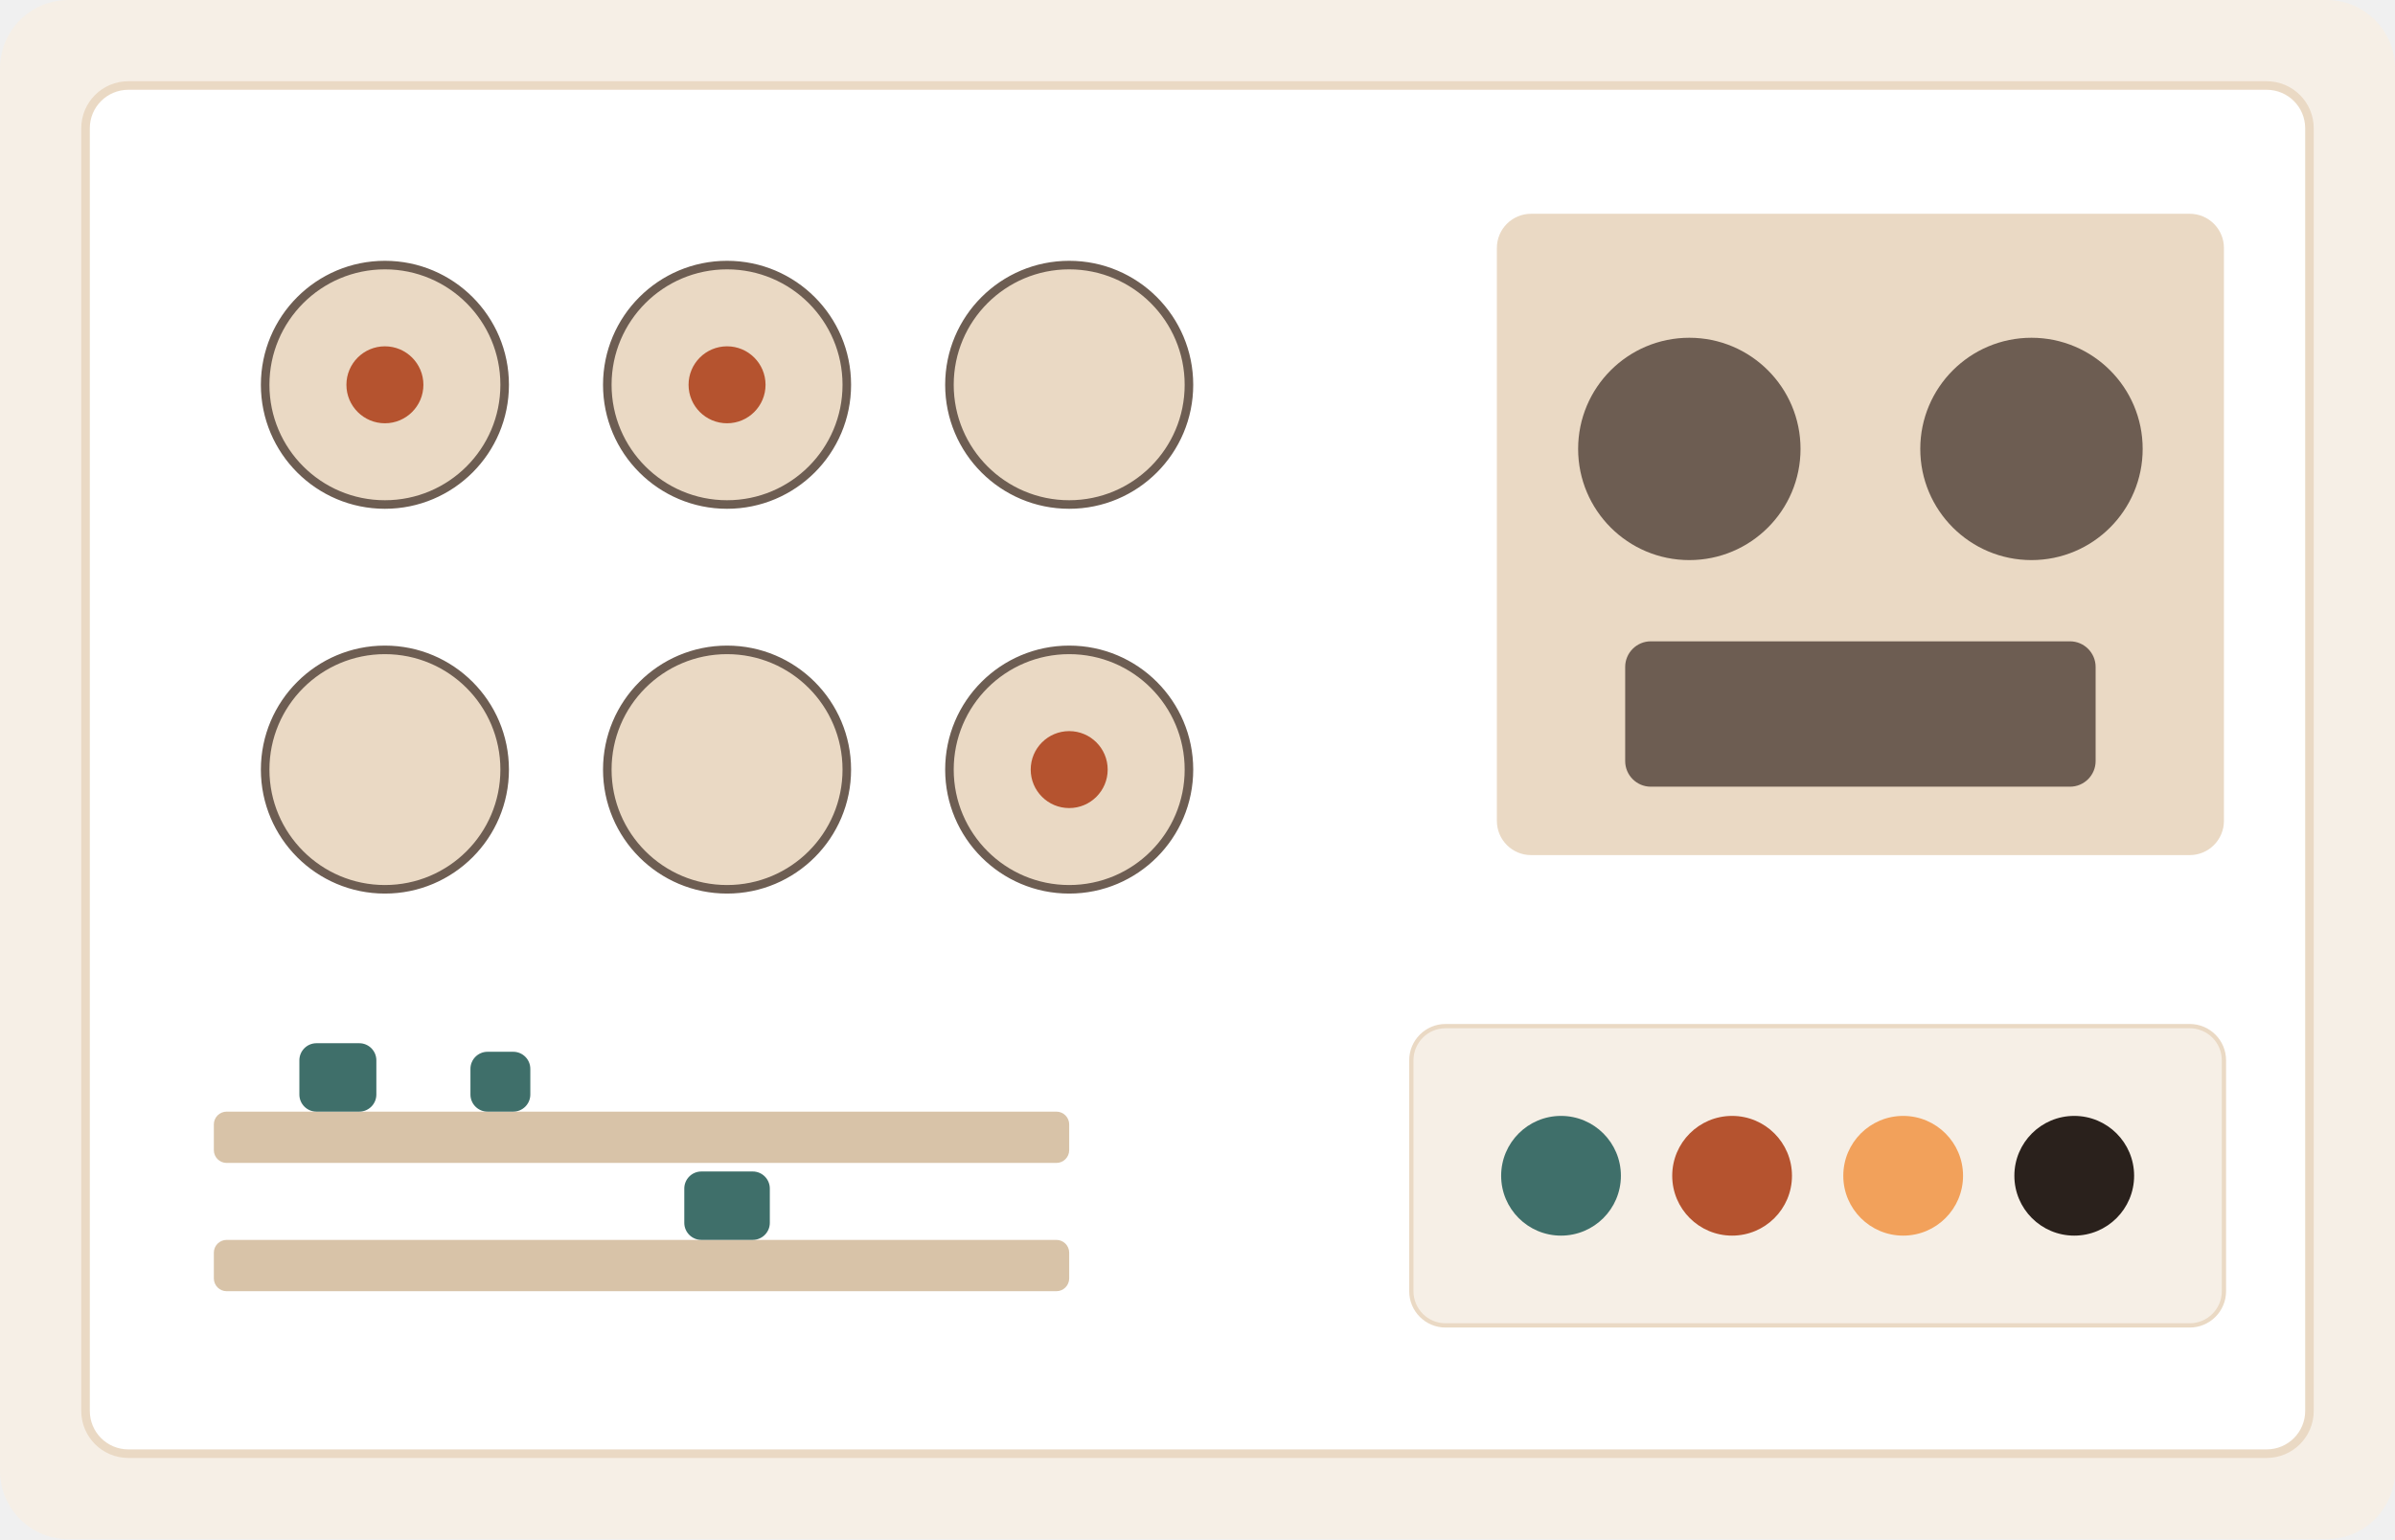
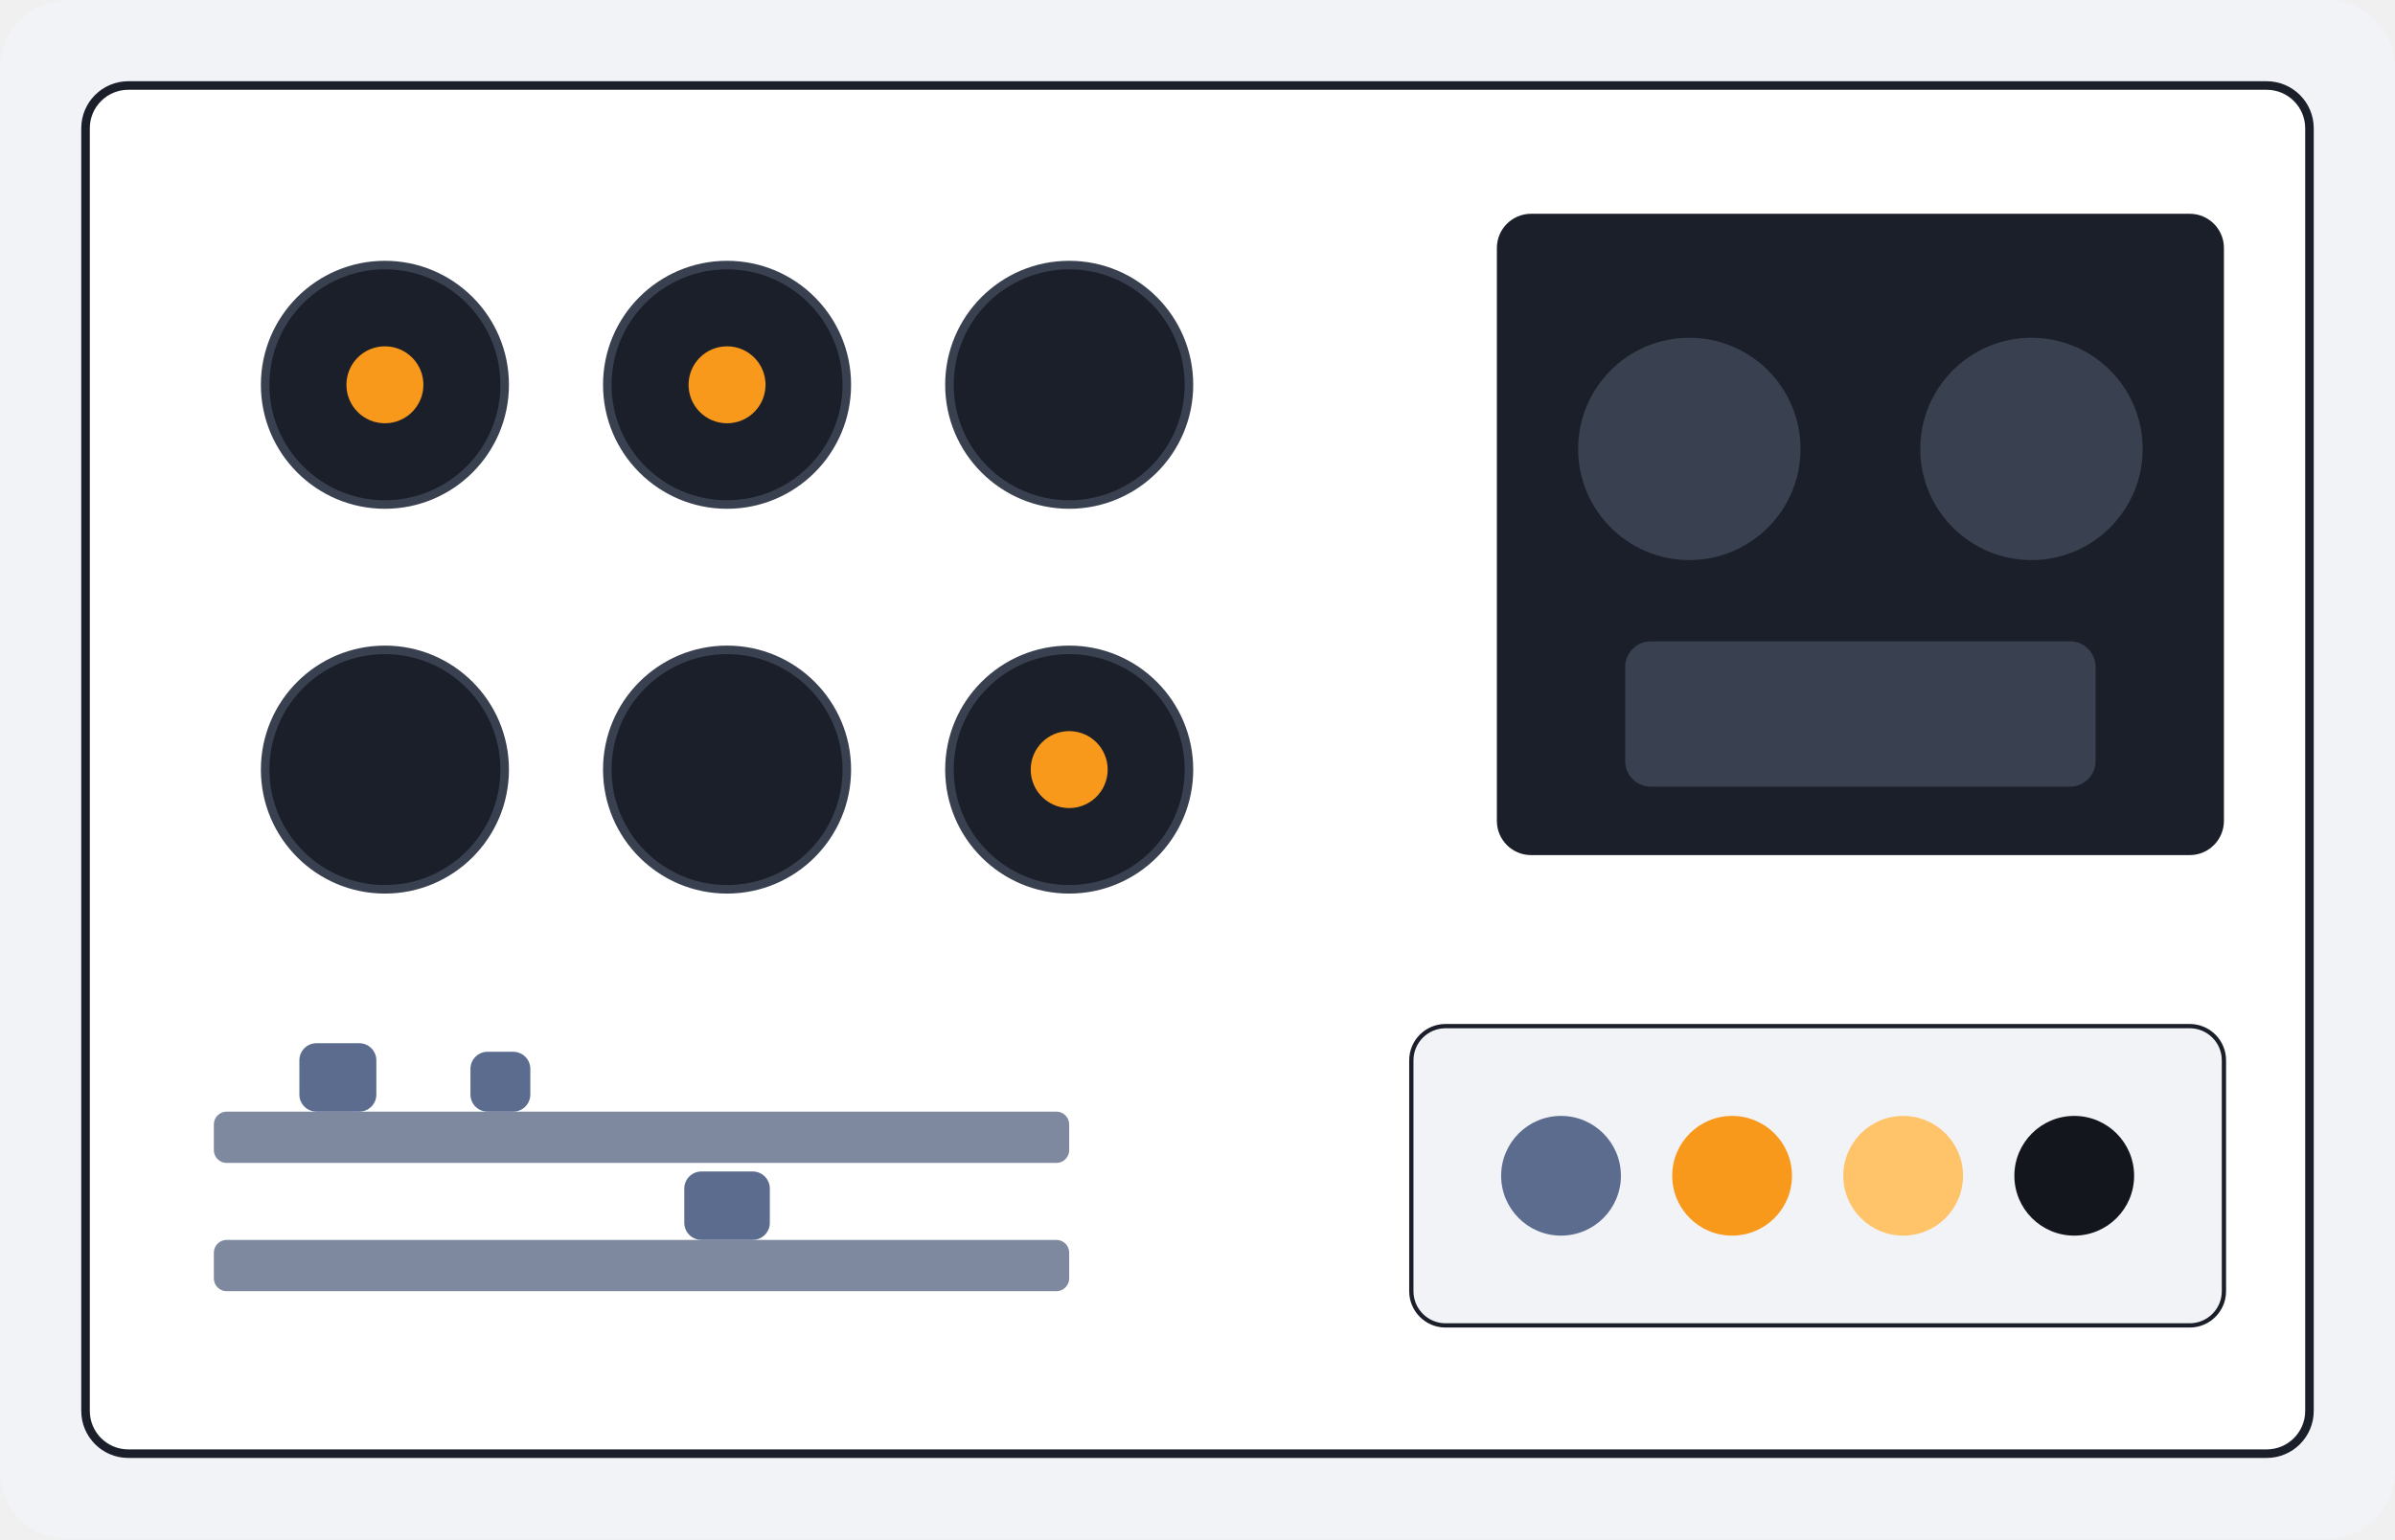
<svg xmlns="http://www.w3.org/2000/svg" viewBox="0 0 560 360">
-   <rect width="560" height="360" rx="16" fill="#f6efe6" />
-   <rect x="20" y="20" width="520" height="320" rx="10" fill="#fff" stroke="#ead9c4" stroke-width="2" />
-   <g fill="#ead9c4" stroke="#6d5d52" stroke-width="2">
+   <rect width="560" height="360" rx="16" fill="#f1f3f7" />
+   <rect x="20" y="20" width="520" height="320" rx="10" fill="#fff" stroke="#1b1f2a" stroke-width="2" />
+   <g fill="#1b1f2a" stroke="#39404f" stroke-width="2">
    <circle cx="90" cy="90" r="28" />
    <circle cx="170" cy="90" r="28" />
    <circle cx="250" cy="90" r="28" />
    <circle cx="90" cy="180" r="28" />
    <circle cx="170" cy="180" r="28" />
    <circle cx="250" cy="180" r="28" />
  </g>
-   <g fill="#b5532f">
+   <g fill="#f8991c">
    <circle cx="90" cy="90" r="9" />
    <circle cx="170" cy="90" r="9" />
    <circle cx="250" cy="180" r="9" />
  </g>
-   <rect x="350" y="50" width="170" height="150" rx="8" fill="#ead9c4" />
-   <g fill="#6d5d52">
+   <rect x="350" y="50" width="170" height="150" rx="8" fill="#1b1f2a" />
+   <g fill="#39404f">
    <circle cx="395" cy="105" r="26" />
    <circle cx="475" cy="105" r="26" />
    <rect x="380" y="150" width="110" height="34" rx="6" />
  </g>
-   <g fill="#d8c3a8">
+   <g fill="#7e89a0">
    <rect x="50" y="260" width="200" height="12" rx="3" />
    <rect x="50" y="290" width="200" height="12" rx="3" />
  </g>
-   <g fill="#3f6f6a">
+   <g fill="#5b6c8f">
    <rect x="70" y="244" width="18" height="16" rx="4" />
    <rect x="110" y="246" width="14" height="14" rx="4" />
    <rect x="160" y="274" width="20" height="16" rx="4" />
  </g>
-   <rect x="330" y="240" width="190" height="70" rx="8" fill="#f6efe6" stroke="#ead9c4" />
+   <rect x="330" y="240" width="190" height="70" rx="8" fill="#f1f3f7" stroke="#1b1f2a" />
  <g>
-     <circle cx="365" cy="275" r="14" fill="#3f6f6a" />
-     <circle cx="405" cy="275" r="14" fill="#b5532f" />
-     <circle cx="445" cy="275" r="14" fill="#f2a15b" />
-     <circle cx="485" cy="275" r="14" fill="#2a211c" />
+     <circle cx="365" cy="275" r="14" fill="#5b6c8f" />
+     <circle cx="405" cy="275" r="14" fill="#f8991c" />
+     <circle cx="445" cy="275" r="14" fill="#ffc46a" />
+     <circle cx="485" cy="275" r="14" fill="#14161d" />
  </g>
</svg>
